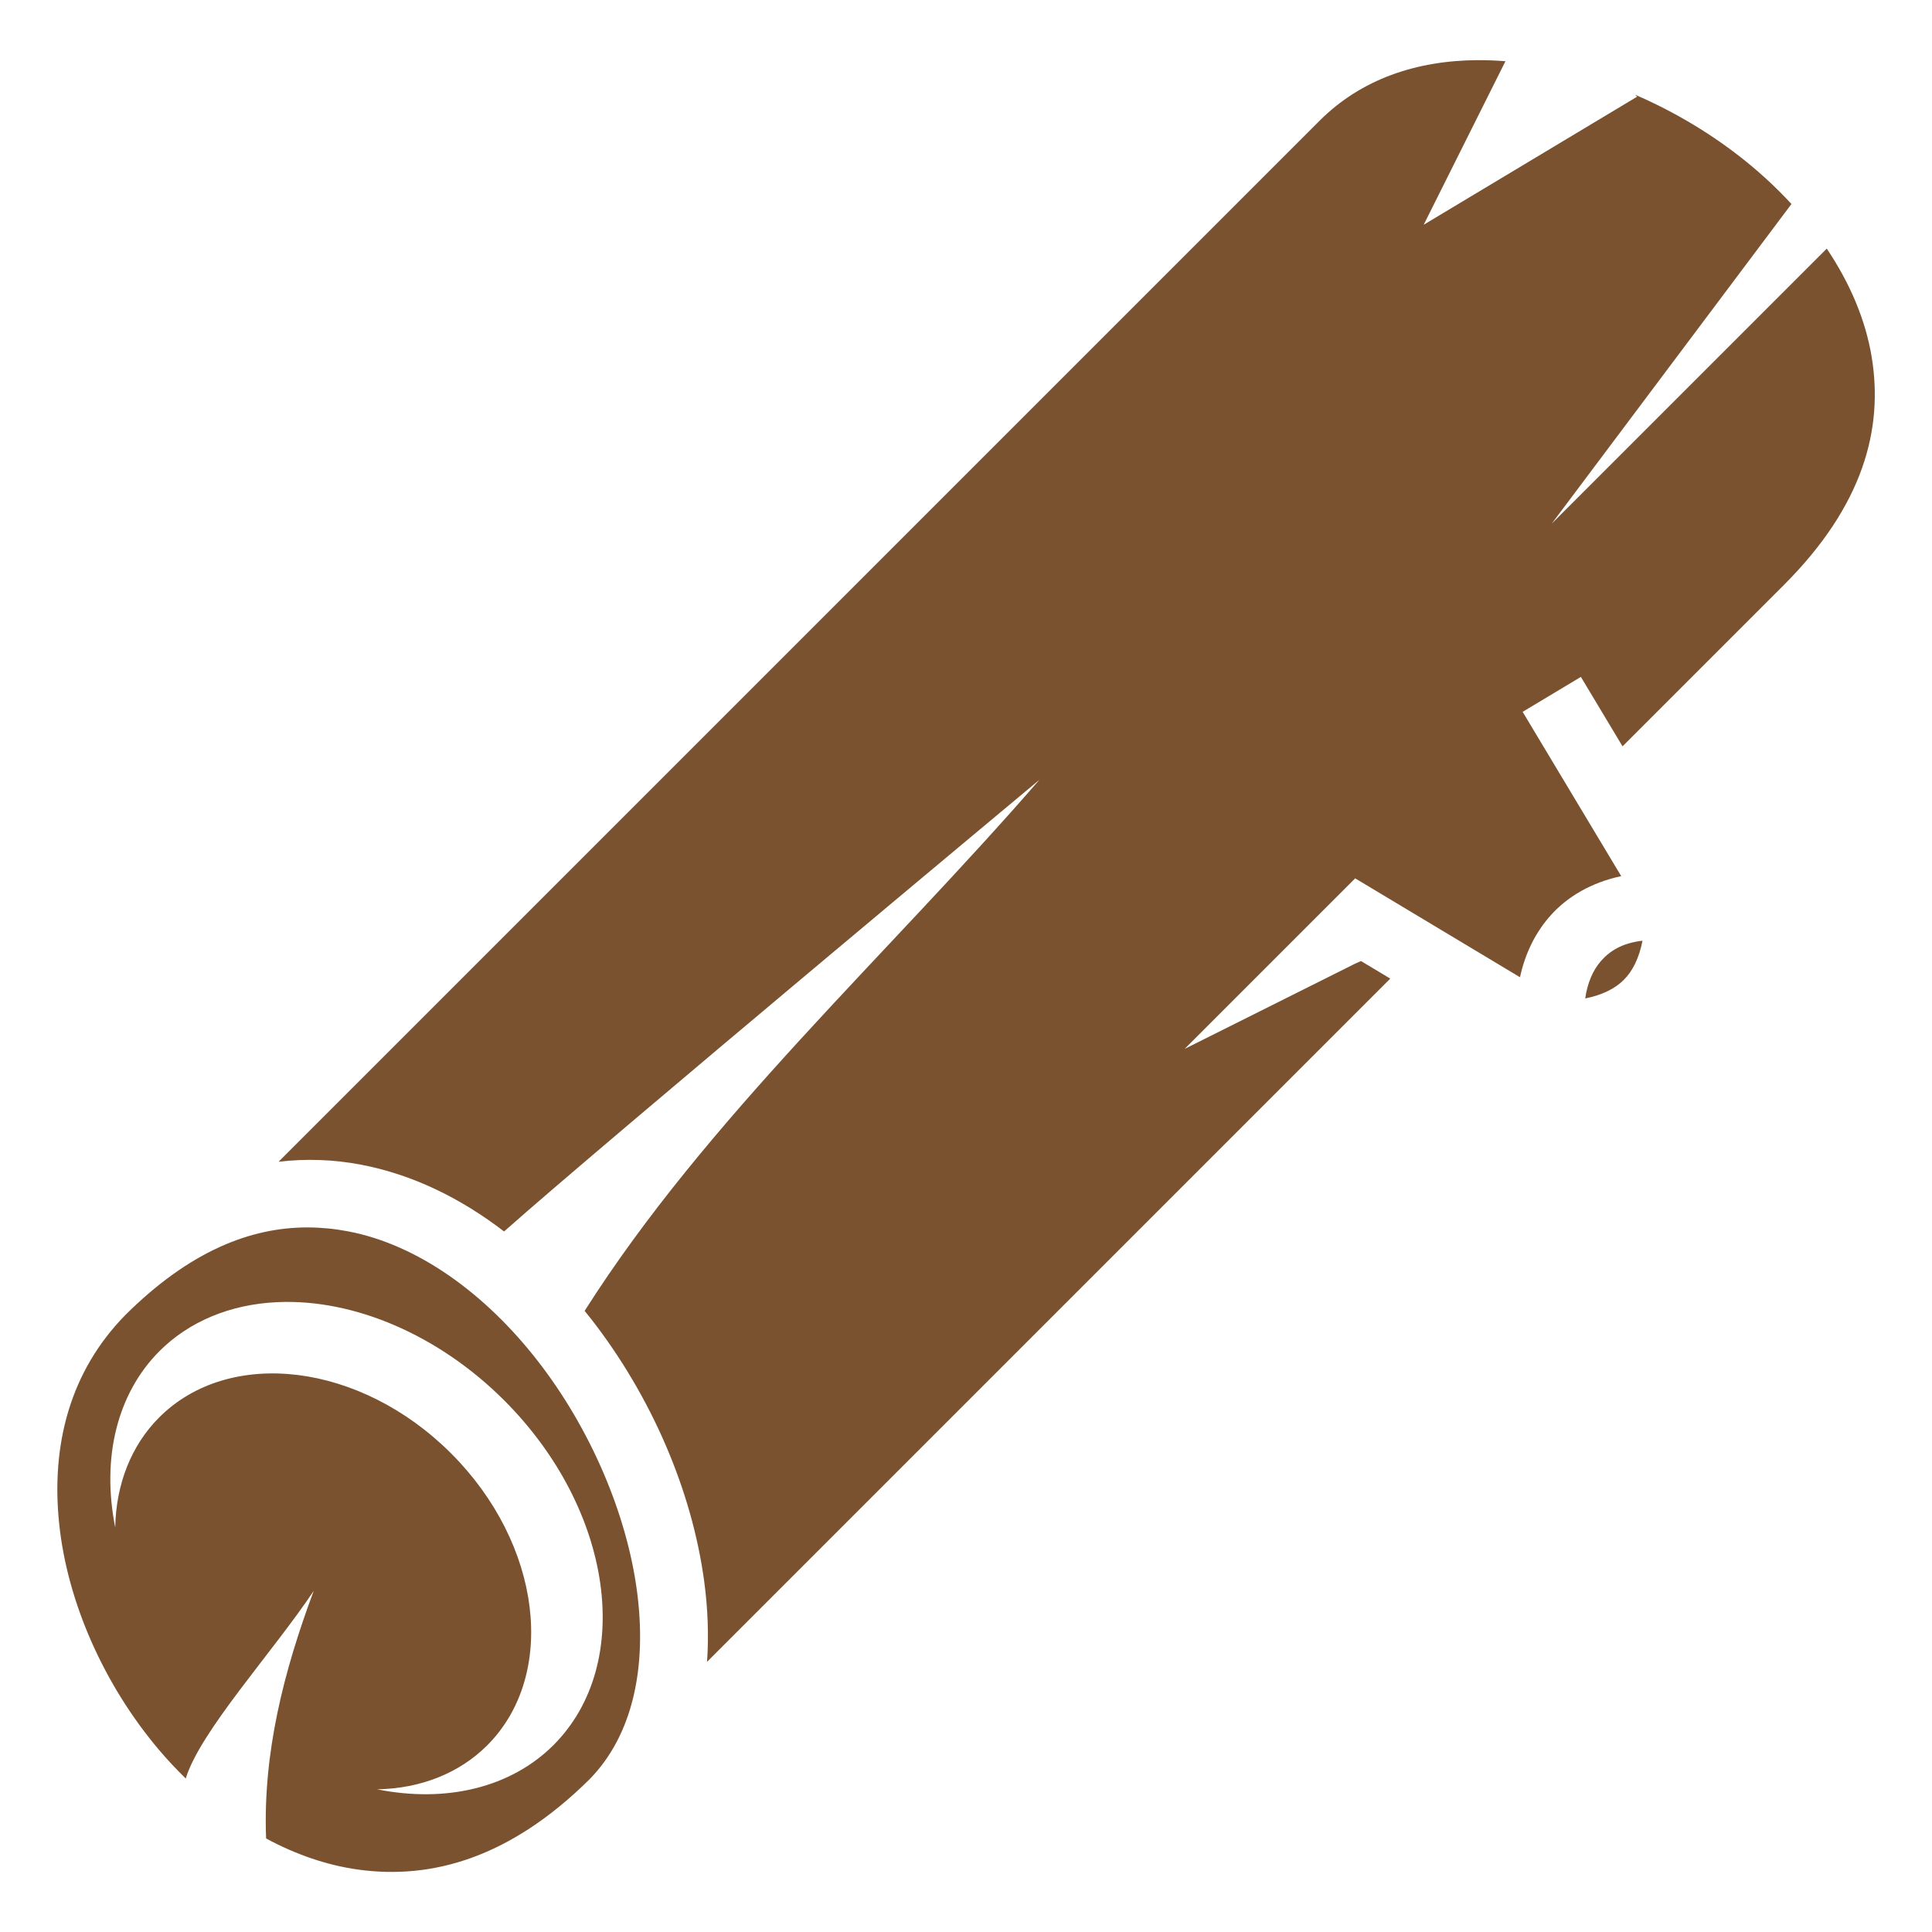
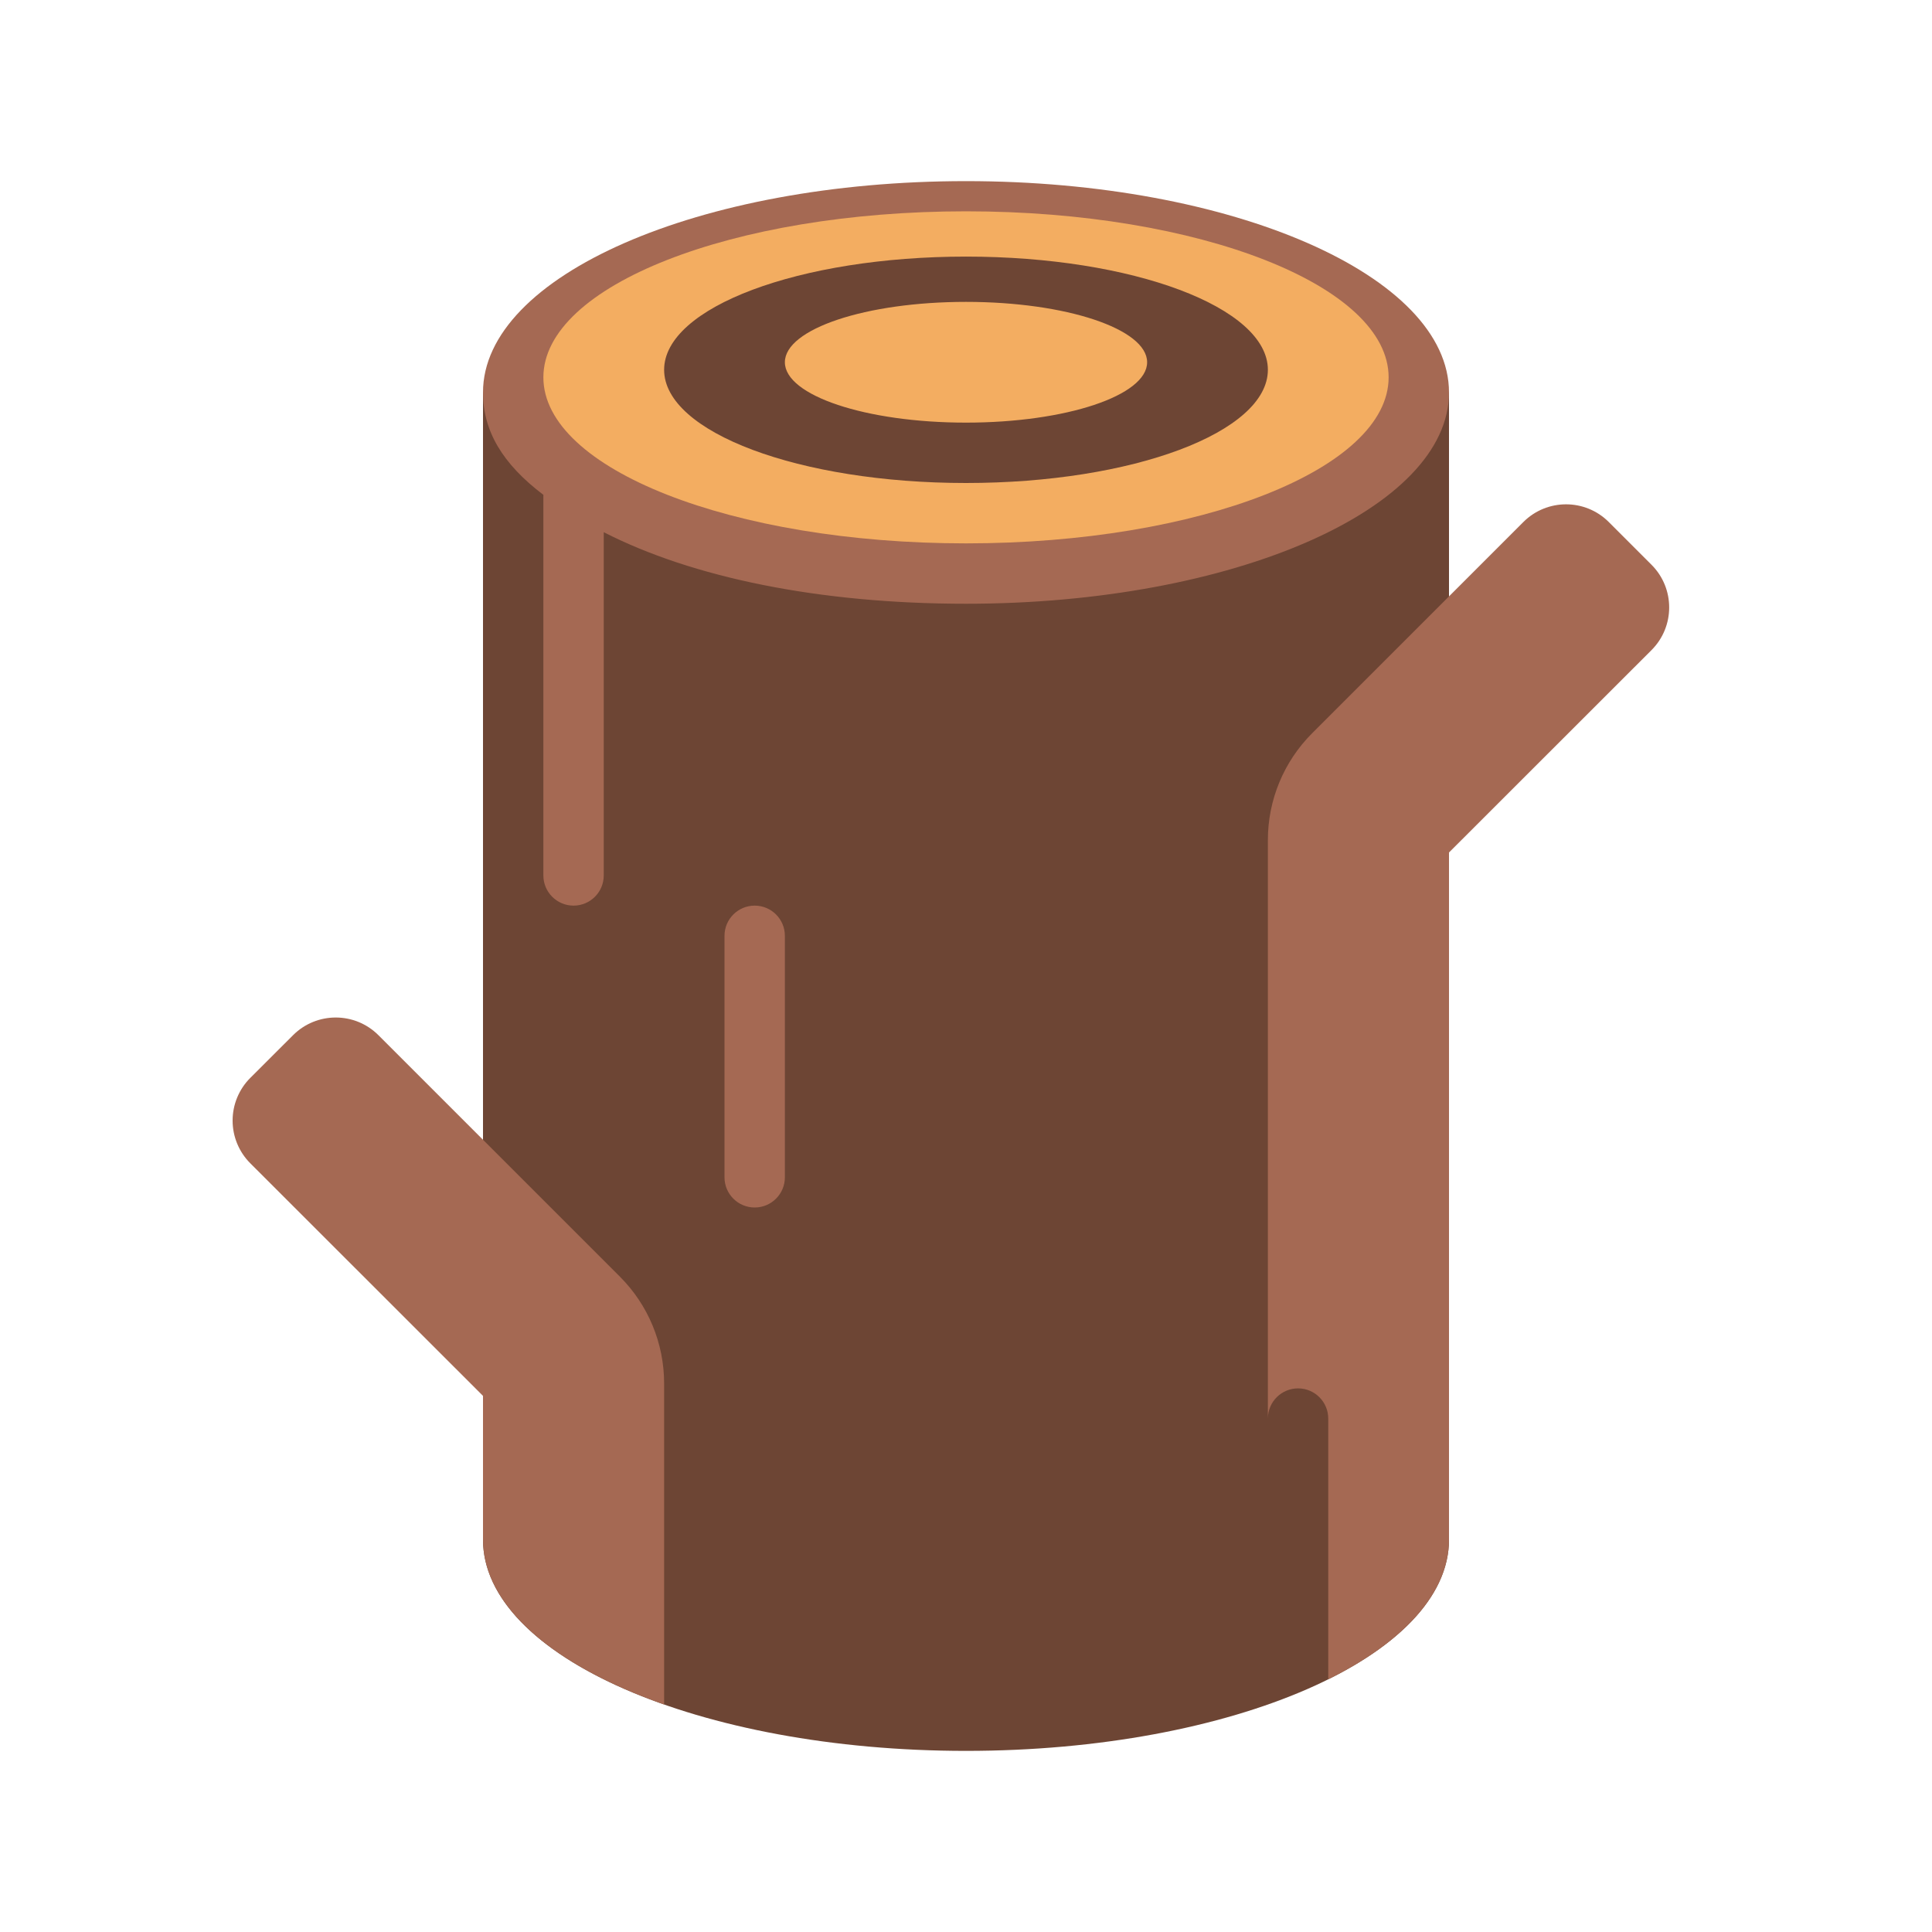
- <svg xmlns="http://www.w3.org/2000/svg" width="1em" height="1em" viewBox="0 0 512 512">
-   <path fill="#7A5230" d="M391.69 15.94c-16.368.073-31 5.07-41.975 16.044L73.83 307.87a71.5 71.5 0 0 1 21.77.768c13.84 2.63 26.617 8.977 37.984 17.714c27.167-24.11 141.885-119.71 141.885-119.71c-40.545 46.737-88.255 89.892-120.536 140.76c.593.734 1.195 1.46 1.775 2.205c15.83 20.355 26.67 45.27 29.923 69.563c.955 7.135 1.235 14.277.74 21.23l181.06-181.06l-7.742-4.647c-.48.215-.962.43-1.493.647l-45.254 22.627l45.254-45.254c0 .09.02.18.026.27l.072-.12l43.52 26.114c1.272-5.898 3.794-11.413 7.824-16.05c4.662-5.37 11.21-9.078 19-10.74l-26.124-43.542l15.435-9.262l11.04 18.4l42.762-42.762c21.036-21.035 26.396-41.327 23.27-60.39c-1.63-9.942-5.823-19.683-11.913-28.747l-72.876 72.875l63.522-84.697a113 113 0 0 0-11.752-11.03c-8.926-7.268-19.102-13.37-29.695-17.936c.182.177.37.35.55.527L377.29 59.565l21.668-43.337a88 88 0 0 0-3.974-.233a81 81 0 0 0-3.297-.05zm43.593 233.36c-5.373.6-8.696 2.71-11.058 5.43c-2.093 2.41-3.55 5.79-4.127 9.872c4.65-.945 7.952-2.652 10.228-4.928c2.3-2.3 4.02-5.645 4.957-10.375zM81.69 325.282c-15.297-.065-31.403 6.298-48.342 23.08c-14.82 15.01-19.83 34.54-17.672 55.385c2.17 20.985 12 42.9 26.424 59.945c2.267 2.68 4.655 5.22 7.125 7.633c3.784-12.452 22.964-33.344 33.912-49.724c-7.955 21.334-13.49 43.014-12.62 65.61c7.806 4.22 16.034 7.09 24.415 8.25c19.47 2.693 40.22-3.064 61.29-23.92c11.398-11.606 15.307-29.53 12.57-49.983c-2.76-20.61-12.425-43.073-26.292-60.902s-31.744-30.818-50.262-34.338a57.7 57.7 0 0 0-10.547-1.037zm-8.21 19.8a73.833 55.395 45 0 1 60.14 26.034a73.833 55.395 45 0 1 13.038 91.377a73.833 55.395 45 0 1-46.732 11.692a61.463 48 45 0 0 29.154-11.608a61.463 48 45 0 0-9.52-77.4a61.463 48 45 0 0-77.402-9.522a61.463 48 45 0 0-11.62 29.147A73.833 55.395 45 0 1 42.24 358.08a73.833 55.395 45 0 1 31.237-12.998z" />
+ <svg xmlns="http://www.w3.org/2000/svg" width="1em" height="1em" viewBox="0 0 32 32">
+   <g fill="none">
+     <path fill="#6D4534" d="M24 6.5H8v19c0 1.933 3.582 3.5 8 3.5s8-1.567 8-3.5z" />
+     <path fill="#A56953" d="M16 10c4.418 0 8-1.567 8-3.5S20.418 3 16 3S8 4.567 8 6.5c0 .637.32 1.181 1 1.696c.022.017-.023-.018 0 0V14.5a.5.5 0 0 0 1 0V8.815c.027.014-.028-.014 0 0c1.467.75 3.566 1.185 6 1.185m11.354.768L24 14.12V25.5c0 .888-.755 1.698-2 2.315V23.5a.5.5 0 0 0-1-.008v-9.578a2.5 2.5 0 0 1 .732-1.768l3.5-3.5a1 1 0 0 1 1.414 0l.708.708a1 1 0 0 1 0 1.414m-23.208 8.5L8 23.12v2.38c0 1.105 1.171 2.09 3 2.732v-5.318a2.5 2.5 0 0 0-.732-1.768l-4-4a1 1 0 0 0-1.414 0l-.708.707a1 1 0 0 0 0 1.415M12 15.5a.5.5 0 0 1 1 0v4a.5.5 0 1 1-1 0z" />
+     <path fill="#F3AD61" d="M23 6.25C23 7.769 19.866 9 16 9S9 7.769 9 6.25s3.134-2.75 7-2.75s7 1.231 7 2.75" />
+     <path fill="#6D4534" d="M16 8c2.761 0 5-.84 5-1.875S18.761 4.25 16 4.25s-5 .84-5 1.875S13.239 8 16 8m0-1c-1.657 0-3-.448-3-1s1.343-1 3-1s3 .448 3 1s-1.343 1-3 1" />
+   </g>
</svg>
